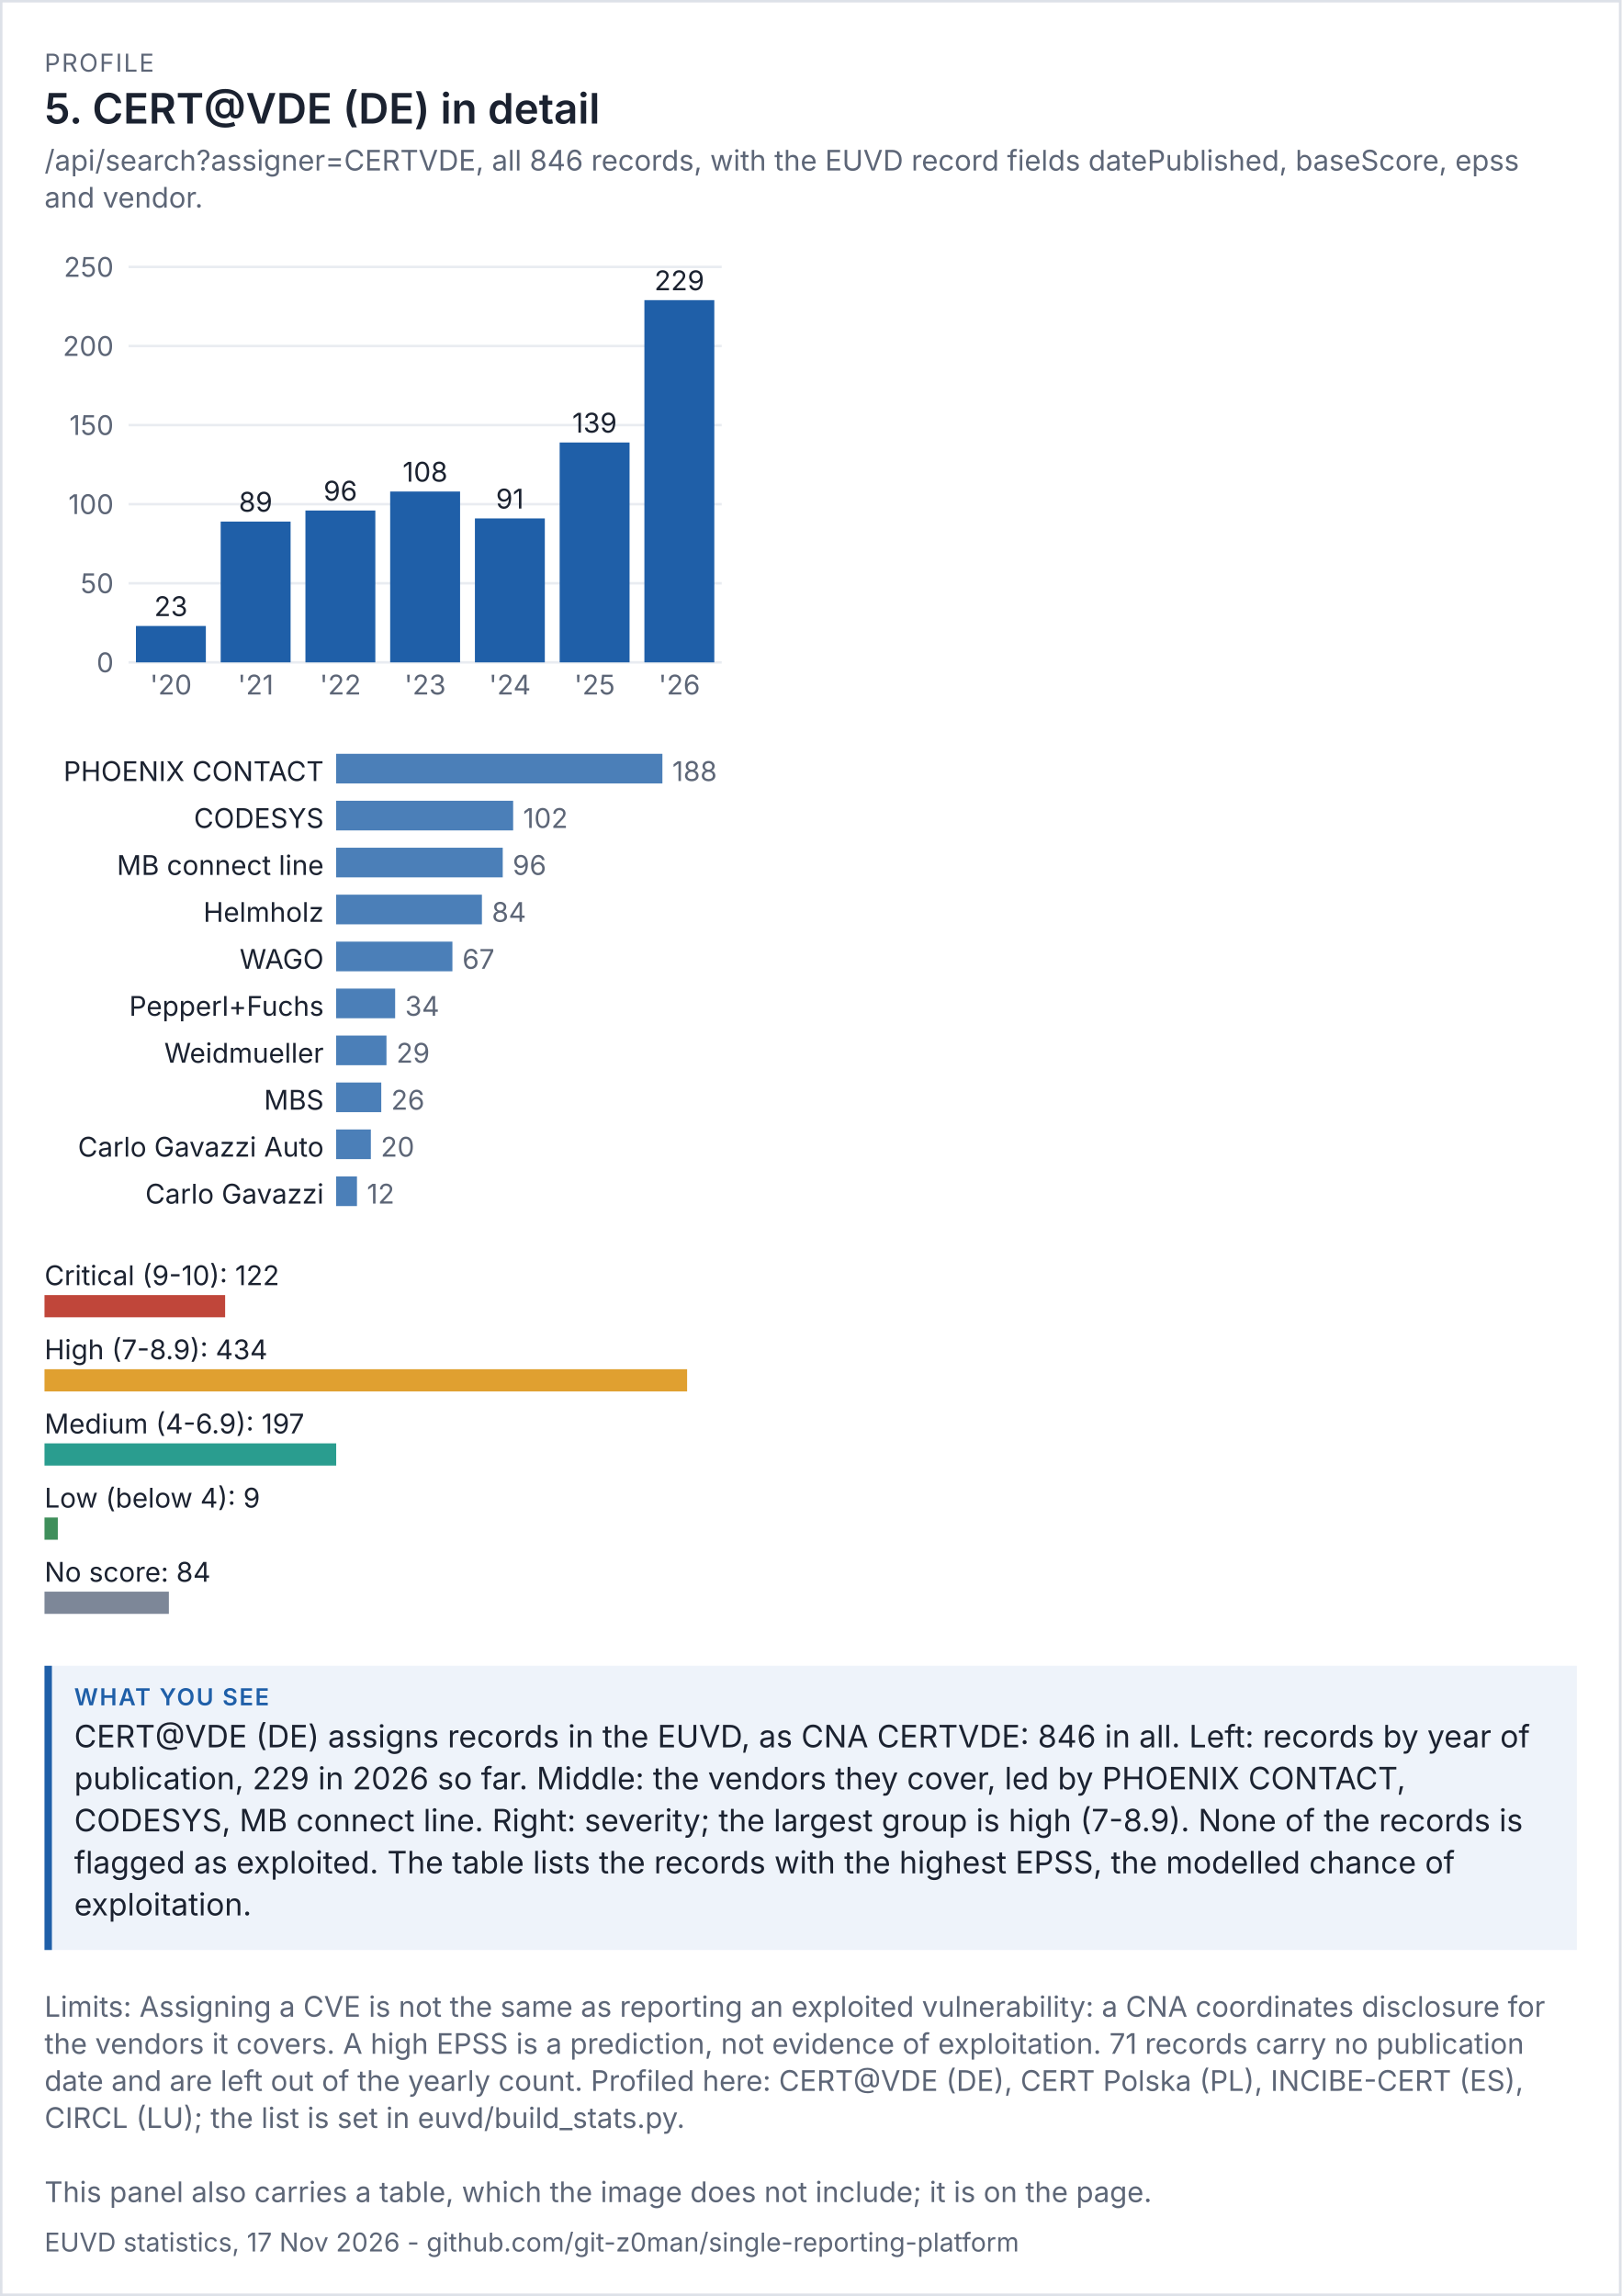
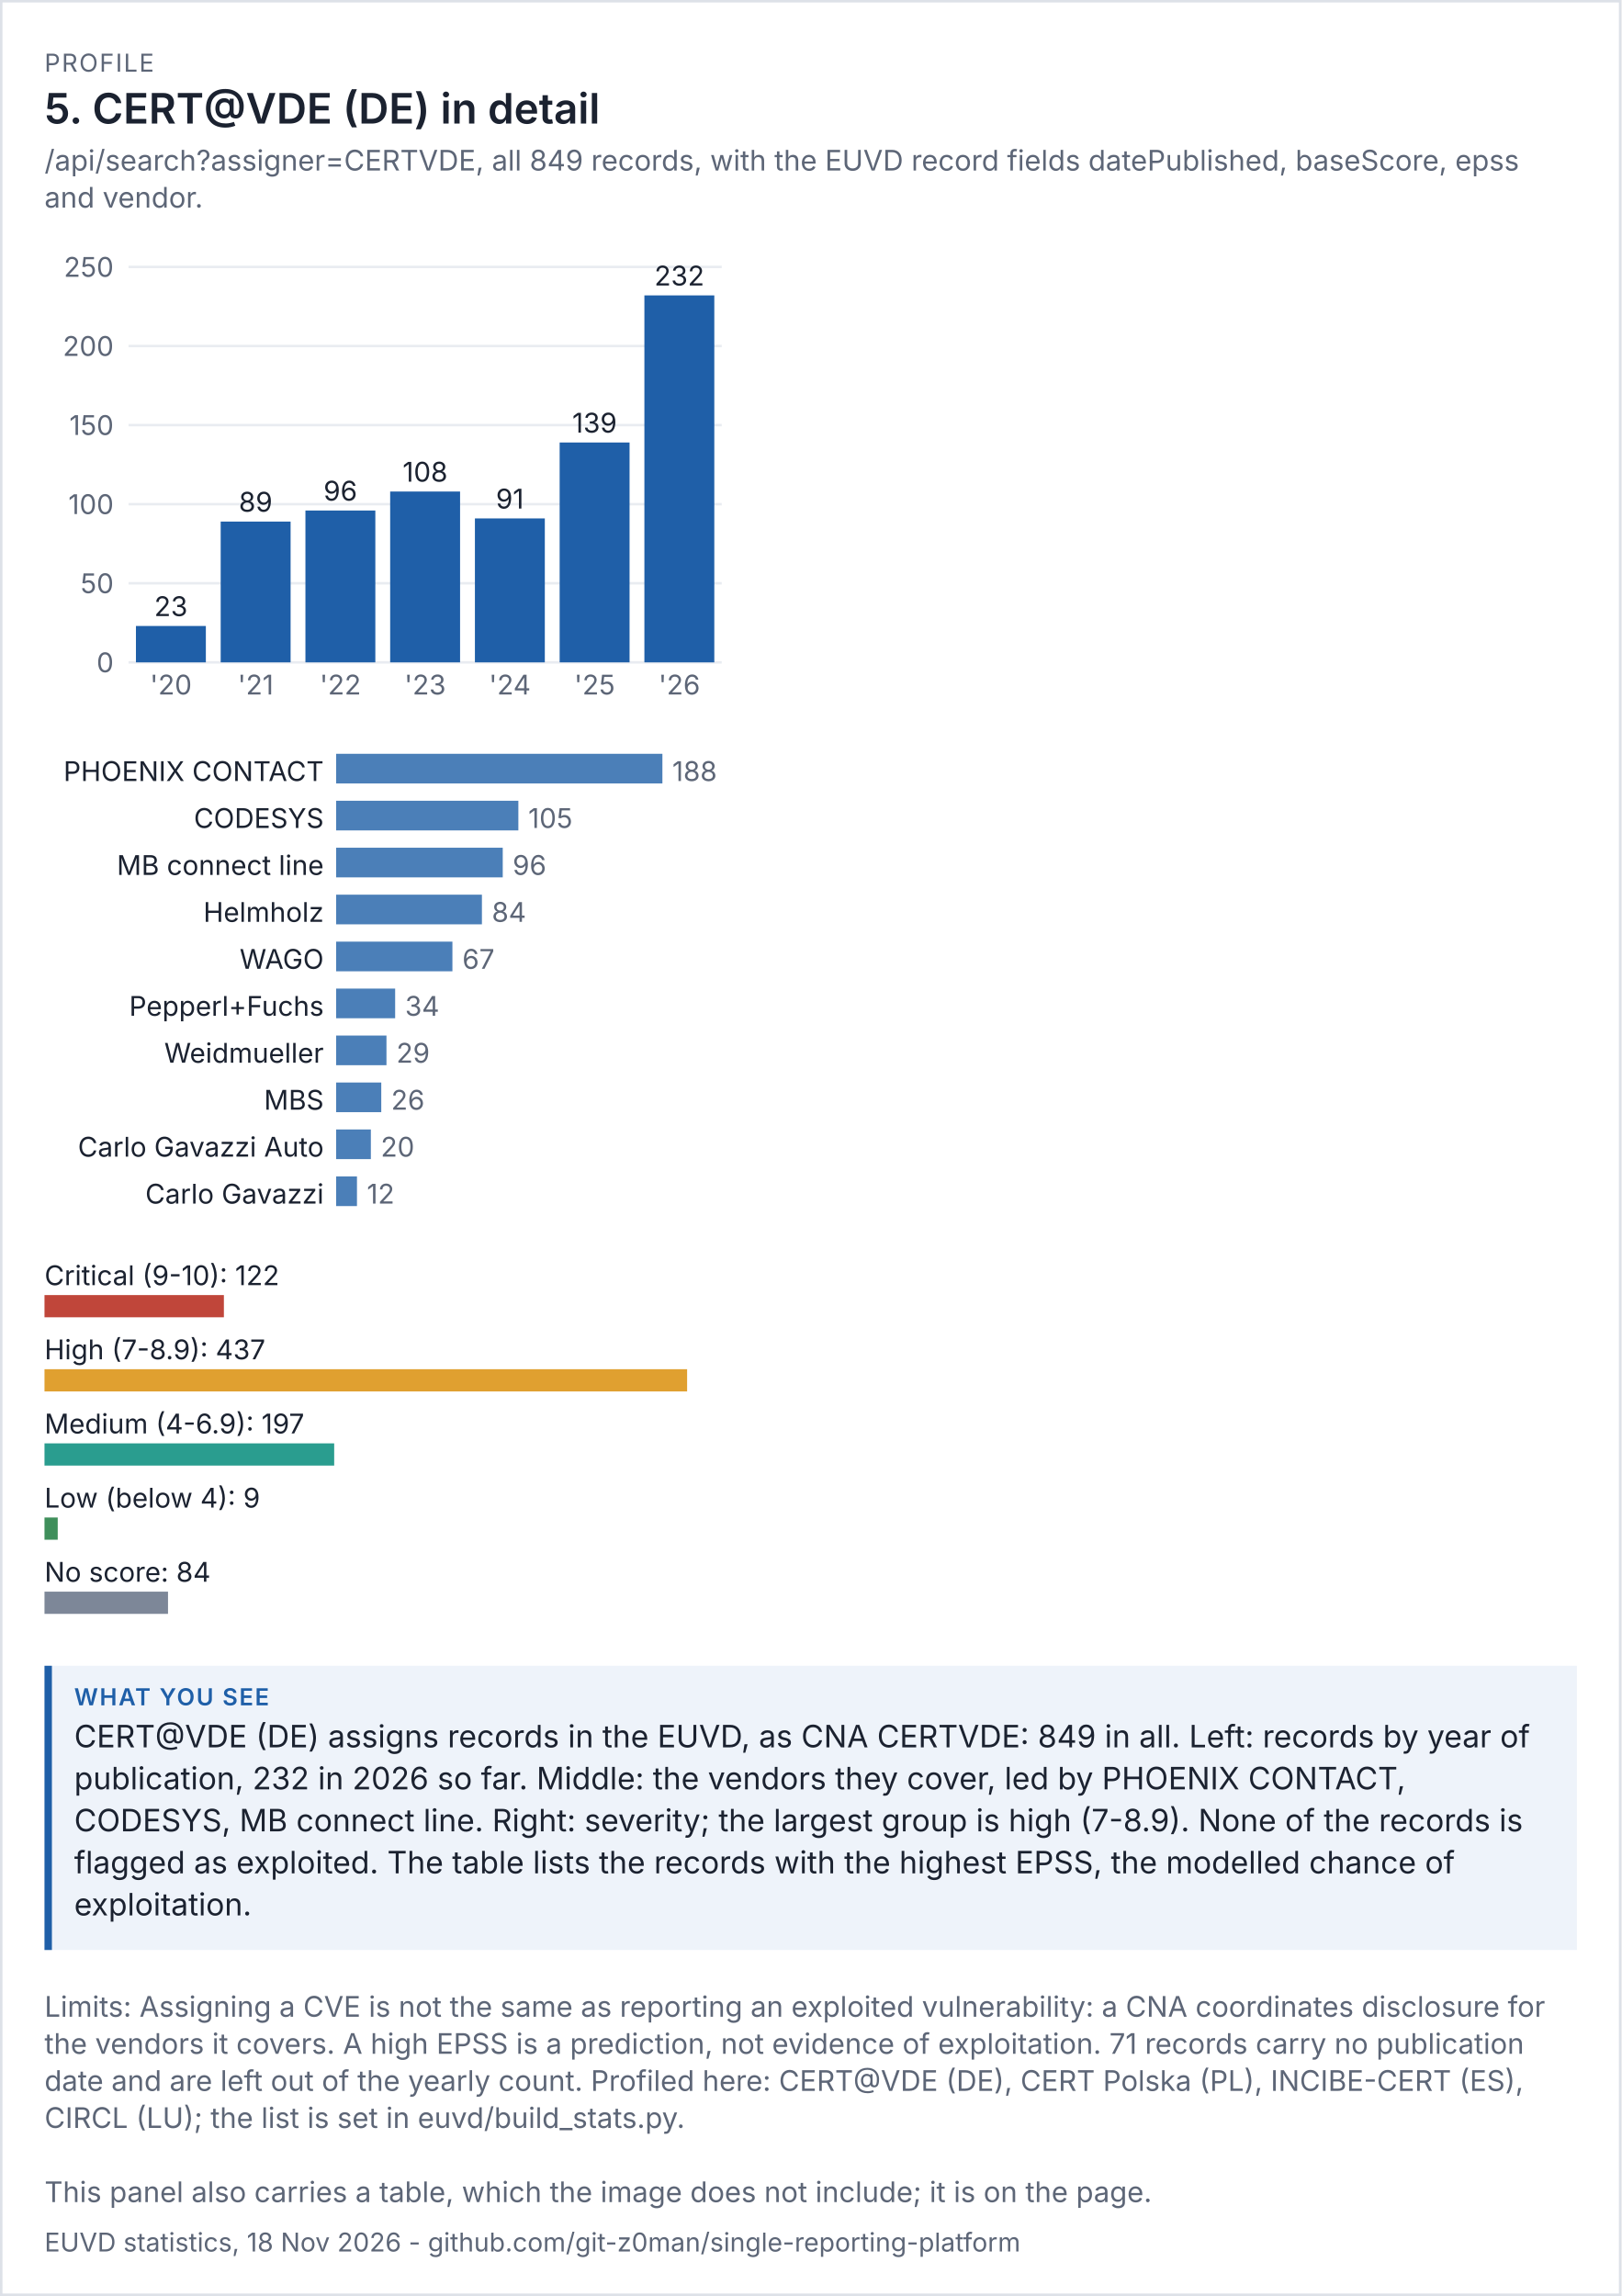
<svg xmlns="http://www.w3.org/2000/svg" viewBox="0 0 656 929" width="656" height="929" font-family="system-ui,-apple-system,'Segoe UI',sans-serif">
  <rect width="100%" height="100%" fill="#ffffff" />
  <rect x="0.5" y="0.5" width="655" height="928" fill="none" stroke="#dde1e8" />
  <text x="18" y="29" font-size="10" letter-spacing="0.6" fill="#5d6677">PROFILE</text>
  <text x="18" y="50" font-size="17" fill="#1b2230" font-weight="600">5. CERT@VDE (DE) in detail</text>
-   <text x="18" y="69" font-size="11.5" fill="#5d6677">/api/search?assigner=CERTVDE, all 846 records, with the EUVD record fields datePublished, baseScore, epss</text>
+   <text x="18" y="69" font-size="11.5" fill="#5d6677">/api/search?assigner=CERTVDE, all 849 records, with the EUVD record fields datePublished, baseScore, epss</text>
  <text x="18" y="84" font-size="11.5" fill="#5d6677">and vendor.</text>
  <g transform="translate(18,94) scale(1)" font-size="11">
    <svg viewBox="0 0 280 200" role="img" width="280" height="200">
      <g>
        <line x1="34" x2="274" y1="174" y2="174" stroke="rgb(233, 236, 241)" />
        <text x="28" y="178" text-anchor="end" fill="rgb(93, 102, 119)">0</text>
        <line x1="34" x2="274" y1="142" y2="142" stroke="rgb(233, 236, 241)" />
        <text x="28" y="146" text-anchor="end" fill="rgb(93, 102, 119)">50</text>
        <line x1="34" x2="274" y1="110" y2="110" stroke="rgb(233, 236, 241)" />
        <text x="28" y="114" text-anchor="end" fill="rgb(93, 102, 119)">100</text>
        <line x1="34" x2="274" y1="78" y2="78" stroke="rgb(233, 236, 241)" />
        <text x="28" y="82" text-anchor="end" fill="rgb(93, 102, 119)">150</text>
        <line x1="34" x2="274" y1="46" y2="46" stroke="rgb(233, 236, 241)" />
        <text x="28" y="50" text-anchor="end" fill="rgb(93, 102, 119)">200</text>
        <line x1="34" x2="274" y1="14" y2="14" stroke="rgb(233, 236, 241)" />
        <text x="28" y="18" text-anchor="end" fill="rgb(93, 102, 119)">250</text>
        <rect x="37" y="159.28" width="28.286" height="14.72" fill="rgb(31, 95, 168)" />
        <text x="51.143" y="155.28" text-anchor="middle" class="t" fill="rgb(27, 34, 48)">23</text>
        <text x="51.143" y="187" text-anchor="middle" fill="rgb(93, 102, 119)">'20</text>
        <rect x="71.286" y="117.04" width="28.286" height="56.96" fill="rgb(31, 95, 168)" />
        <text x="85.429" y="113.04" text-anchor="middle" class="t" fill="rgb(27, 34, 48)">89</text>
        <text x="85.429" y="187" text-anchor="middle" fill="rgb(93, 102, 119)">'21</text>
        <rect x="105.571" y="112.56" width="28.286" height="61.44" fill="rgb(31, 95, 168)" />
        <text x="119.714" y="108.56" text-anchor="middle" class="t" fill="rgb(27, 34, 48)">96</text>
        <text x="119.714" y="187" text-anchor="middle" fill="rgb(93, 102, 119)">'22</text>
        <rect x="139.857" y="104.88" width="28.286" height="69.12" fill="rgb(31, 95, 168)" />
        <text x="154" y="100.88" text-anchor="middle" class="t" fill="rgb(27, 34, 48)">108</text>
        <text x="154" y="187" text-anchor="middle" fill="rgb(93, 102, 119)">'23</text>
        <rect x="174.143" y="115.76" width="28.286" height="58.24" fill="rgb(31, 95, 168)" />
        <text x="188.286" y="111.76" text-anchor="middle" class="t" fill="rgb(27, 34, 48)">91</text>
        <text x="188.286" y="187" text-anchor="middle" fill="rgb(93, 102, 119)">'24</text>
        <rect x="208.429" y="85.04" width="28.286" height="88.96" fill="rgb(31, 95, 168)" />
        <text x="222.571" y="81.04" text-anchor="middle" class="t" fill="rgb(27, 34, 48)">139</text>
        <text x="222.571" y="187" text-anchor="middle" fill="rgb(93, 102, 119)">'25</text>
-         <rect x="242.714" y="27.44" width="28.286" height="146.56" fill="rgb(31, 95, 168)" />
-         <text x="256.857" y="23.44" text-anchor="middle" class="t" fill="rgb(27, 34, 48)">229</text>
+         <rect x="242.714" y="25.52" width="28.286" height="148.48" fill="rgb(31, 95, 168)" />
+         <text x="256.857" y="21.52" text-anchor="middle" class="t" fill="rgb(27, 34, 48)">232</text>
        <text x="256.857" y="187" text-anchor="middle" fill="rgb(93, 102, 119)">'26</text>
      </g>
    </svg>
  </g>
  <g transform="translate(18,302) scale(1)" font-size="11">
    <svg viewBox="0 0 280 196" role="img" width="280" height="196">
      <g>
        <text x="113" y="14" text-anchor="end" class="t" fill="rgb(27, 34, 48)">PHOENIX CONTACT</text>
        <rect x="118" y="3" width="132" height="12" fill="rgb(75, 127, 184)" />
        <text x="254" y="14" fill="rgb(93, 102, 119)">188</text>
        <text x="113" y="33" text-anchor="end" class="t" fill="rgb(27, 34, 48)">CODESYS</text>
-         <rect x="118" y="22" width="71.617" height="12" fill="rgb(75, 127, 184)" />
-         <text x="193.617" y="33" fill="rgb(93, 102, 119)">102</text>
+         <rect x="118" y="22" width="73.723" height="12" fill="rgb(75, 127, 184)" />
+         <text x="195.723" y="33" fill="rgb(93, 102, 119)">105</text>
        <text x="113" y="52" text-anchor="end" class="t" fill="rgb(27, 34, 48)">MB connect line</text>
        <rect x="118" y="41" width="67.404" height="12" fill="rgb(75, 127, 184)" />
        <text x="189.404" y="52" fill="rgb(93, 102, 119)">96</text>
        <text x="113" y="71" text-anchor="end" class="t" fill="rgb(27, 34, 48)">Helmholz</text>
        <rect x="118" y="60" width="58.979" height="12" fill="rgb(75, 127, 184)" />
        <text x="180.979" y="71" fill="rgb(93, 102, 119)">84</text>
        <text x="113" y="90" text-anchor="end" class="t" fill="rgb(27, 34, 48)">WAGO</text>
        <rect x="118" y="79" width="47.043" height="12" fill="rgb(75, 127, 184)" />
        <text x="169.043" y="90" fill="rgb(93, 102, 119)">67</text>
        <text x="113" y="109" text-anchor="end" class="t" fill="rgb(27, 34, 48)">Pepperl+Fuchs</text>
        <rect x="118" y="98" width="23.872" height="12" fill="rgb(75, 127, 184)" />
        <text x="145.872" y="109" fill="rgb(93, 102, 119)">34</text>
        <text x="113" y="128" text-anchor="end" class="t" fill="rgb(27, 34, 48)">Weidmueller</text>
        <rect x="118" y="117" width="20.362" height="12" fill="rgb(75, 127, 184)" />
        <text x="142.362" y="128" fill="rgb(93, 102, 119)">29</text>
        <text x="113" y="147" text-anchor="end" class="t" fill="rgb(27, 34, 48)">MBS</text>
        <rect x="118" y="136" width="18.255" height="12" fill="rgb(75, 127, 184)" />
        <text x="140.255" y="147" fill="rgb(93, 102, 119)">26</text>
        <text x="113" y="166" text-anchor="end" class="t" fill="rgb(27, 34, 48)">Carlo Gavazzi Auto</text>
        <rect x="118" y="155" width="14.043" height="12" fill="rgb(75, 127, 184)" />
        <text x="136.043" y="166" fill="rgb(93, 102, 119)">20</text>
        <text x="113" y="185" text-anchor="end" class="t" fill="rgb(27, 34, 48)">Carlo Gavazzi</text>
        <rect x="118" y="174" width="8.426" height="12" fill="rgb(75, 127, 184)" />
        <text x="130.426" y="185" fill="rgb(93, 102, 119)">12</text>
      </g>
    </svg>
  </g>
  <g transform="translate(18,506) scale(1)" font-size="11">
    <svg viewBox="0 0 280 156" role="img" width="280" height="156">
      <g>
        <text x="0" y="14" class="t" fill="rgb(27, 34, 48)">Critical (9-10): 122</text>
-         <rect x="0" y="18" width="73.088" height="9" fill="rgb(192, 70, 58)" />
-         <text x="0" y="44" class="t" fill="rgb(27, 34, 48)">High (7-8.9): 434</text>
+         <rect x="0" y="18" width="72.586" height="9" fill="rgb(192, 70, 58)" />
+         <text x="0" y="44" class="t" fill="rgb(27, 34, 48)">High (7-8.9): 437</text>
        <rect x="0" y="48" width="260" height="9" fill="rgb(224, 160, 48)" />
        <text x="0" y="74" class="t" fill="rgb(27, 34, 48)">Medium (4-6.9): 197</text>
-         <rect x="0" y="78" width="118.018" height="9" fill="rgb(42, 157, 143)" />
+         <rect x="0" y="78" width="117.208" height="9" fill="rgb(42, 157, 143)" />
        <text x="0" y="104" class="t" fill="rgb(27, 34, 48)">Low (below 4): 9</text>
-         <rect x="0" y="108" width="5.392" height="9" fill="rgb(63, 143, 91)" />
+         <rect x="0" y="108" width="5.355" height="9" fill="rgb(63, 143, 91)" />
        <text x="0" y="134" class="t" fill="rgb(27, 34, 48)">No score: 84</text>
-         <rect x="0" y="138" width="50.323" height="9" fill="rgb(125, 135, 152)" />
+         <rect x="0" y="138" width="49.977" height="9" fill="rgb(125, 135, 152)" />
      </g>
    </svg>
  </g>
  <rect x="18" y="674" width="620" height="115" fill="#eef3fa" />
  <rect x="18" y="674" width="3" height="115" fill="#1f5fa8" />
  <text x="30" y="690" font-size="9.5" letter-spacing="0.6" font-weight="600" fill="#1f5fa8">WHAT YOU SEE</text>
-   <text x="30" y="707" font-size="12.5" fill="#1b2230">CERT@VDE (DE) assigns records in the EUVD, as CNA CERTVDE: 846 in all. Left: records by year of</text>
-   <text x="30" y="724" font-size="12.5" fill="#1b2230">publication, 229 in 2026 so far. Middle: the vendors they cover, led by PHOENIX CONTACT,</text>
+   <text x="30" y="707" font-size="12.5" fill="#1b2230">CERT@VDE (DE) assigns records in the EUVD, as CNA CERTVDE: 849 in all. Left: records by year of</text>
+   <text x="30" y="724" font-size="12.5" fill="#1b2230">publication, 232 in 2026 so far. Middle: the vendors they cover, led by PHOENIX CONTACT,</text>
  <text x="30" y="741" font-size="12.5" fill="#1b2230">CODESYS, MB connect line. Right: severity; the largest group is high (7-8.9). None of the records is</text>
  <text x="30" y="758" font-size="12.5" fill="#1b2230">flagged as exploited. The table lists the records with the highest EPSS, the modelled chance of</text>
  <text x="30" y="775" font-size="12.5" fill="#1b2230">exploitation.</text>
  <text x="18" y="816" font-size="11.5" fill="#5d6677">Limits: Assigning a CVE is not the same as reporting an exploited vulnerability: a CNA coordinates disclosure for</text>
  <text x="18" y="831" font-size="11.5" fill="#5d6677">the vendors it covers. A high EPSS is a prediction, not evidence of exploitation. 71 records carry no publication</text>
  <text x="18" y="846" font-size="11.5" fill="#5d6677">date and are left out of the yearly count. Profiled here: CERT@VDE (DE), CERT Polska (PL), INCIBE-CERT (ES),</text>
  <text x="18" y="861" font-size="11.5" fill="#5d6677">CIRCL (LU); the list is set in euvd/build_stats.py.</text>
  <text x="18" y="891" font-size="11.5" fill="#5d6677">This panel also carries a table, which the image does not include; it is on the page.</text>
-   <text x="18" y="911" font-size="10.5" fill="#5d6677">EUVD statistics, 17 Nov 2026 - github.com/git-z0man/single-reporting-platform</text>
+   <text x="18" y="911" font-size="10.5" fill="#5d6677">EUVD statistics, 18 Nov 2026 - github.com/git-z0man/single-reporting-platform</text>
</svg>
